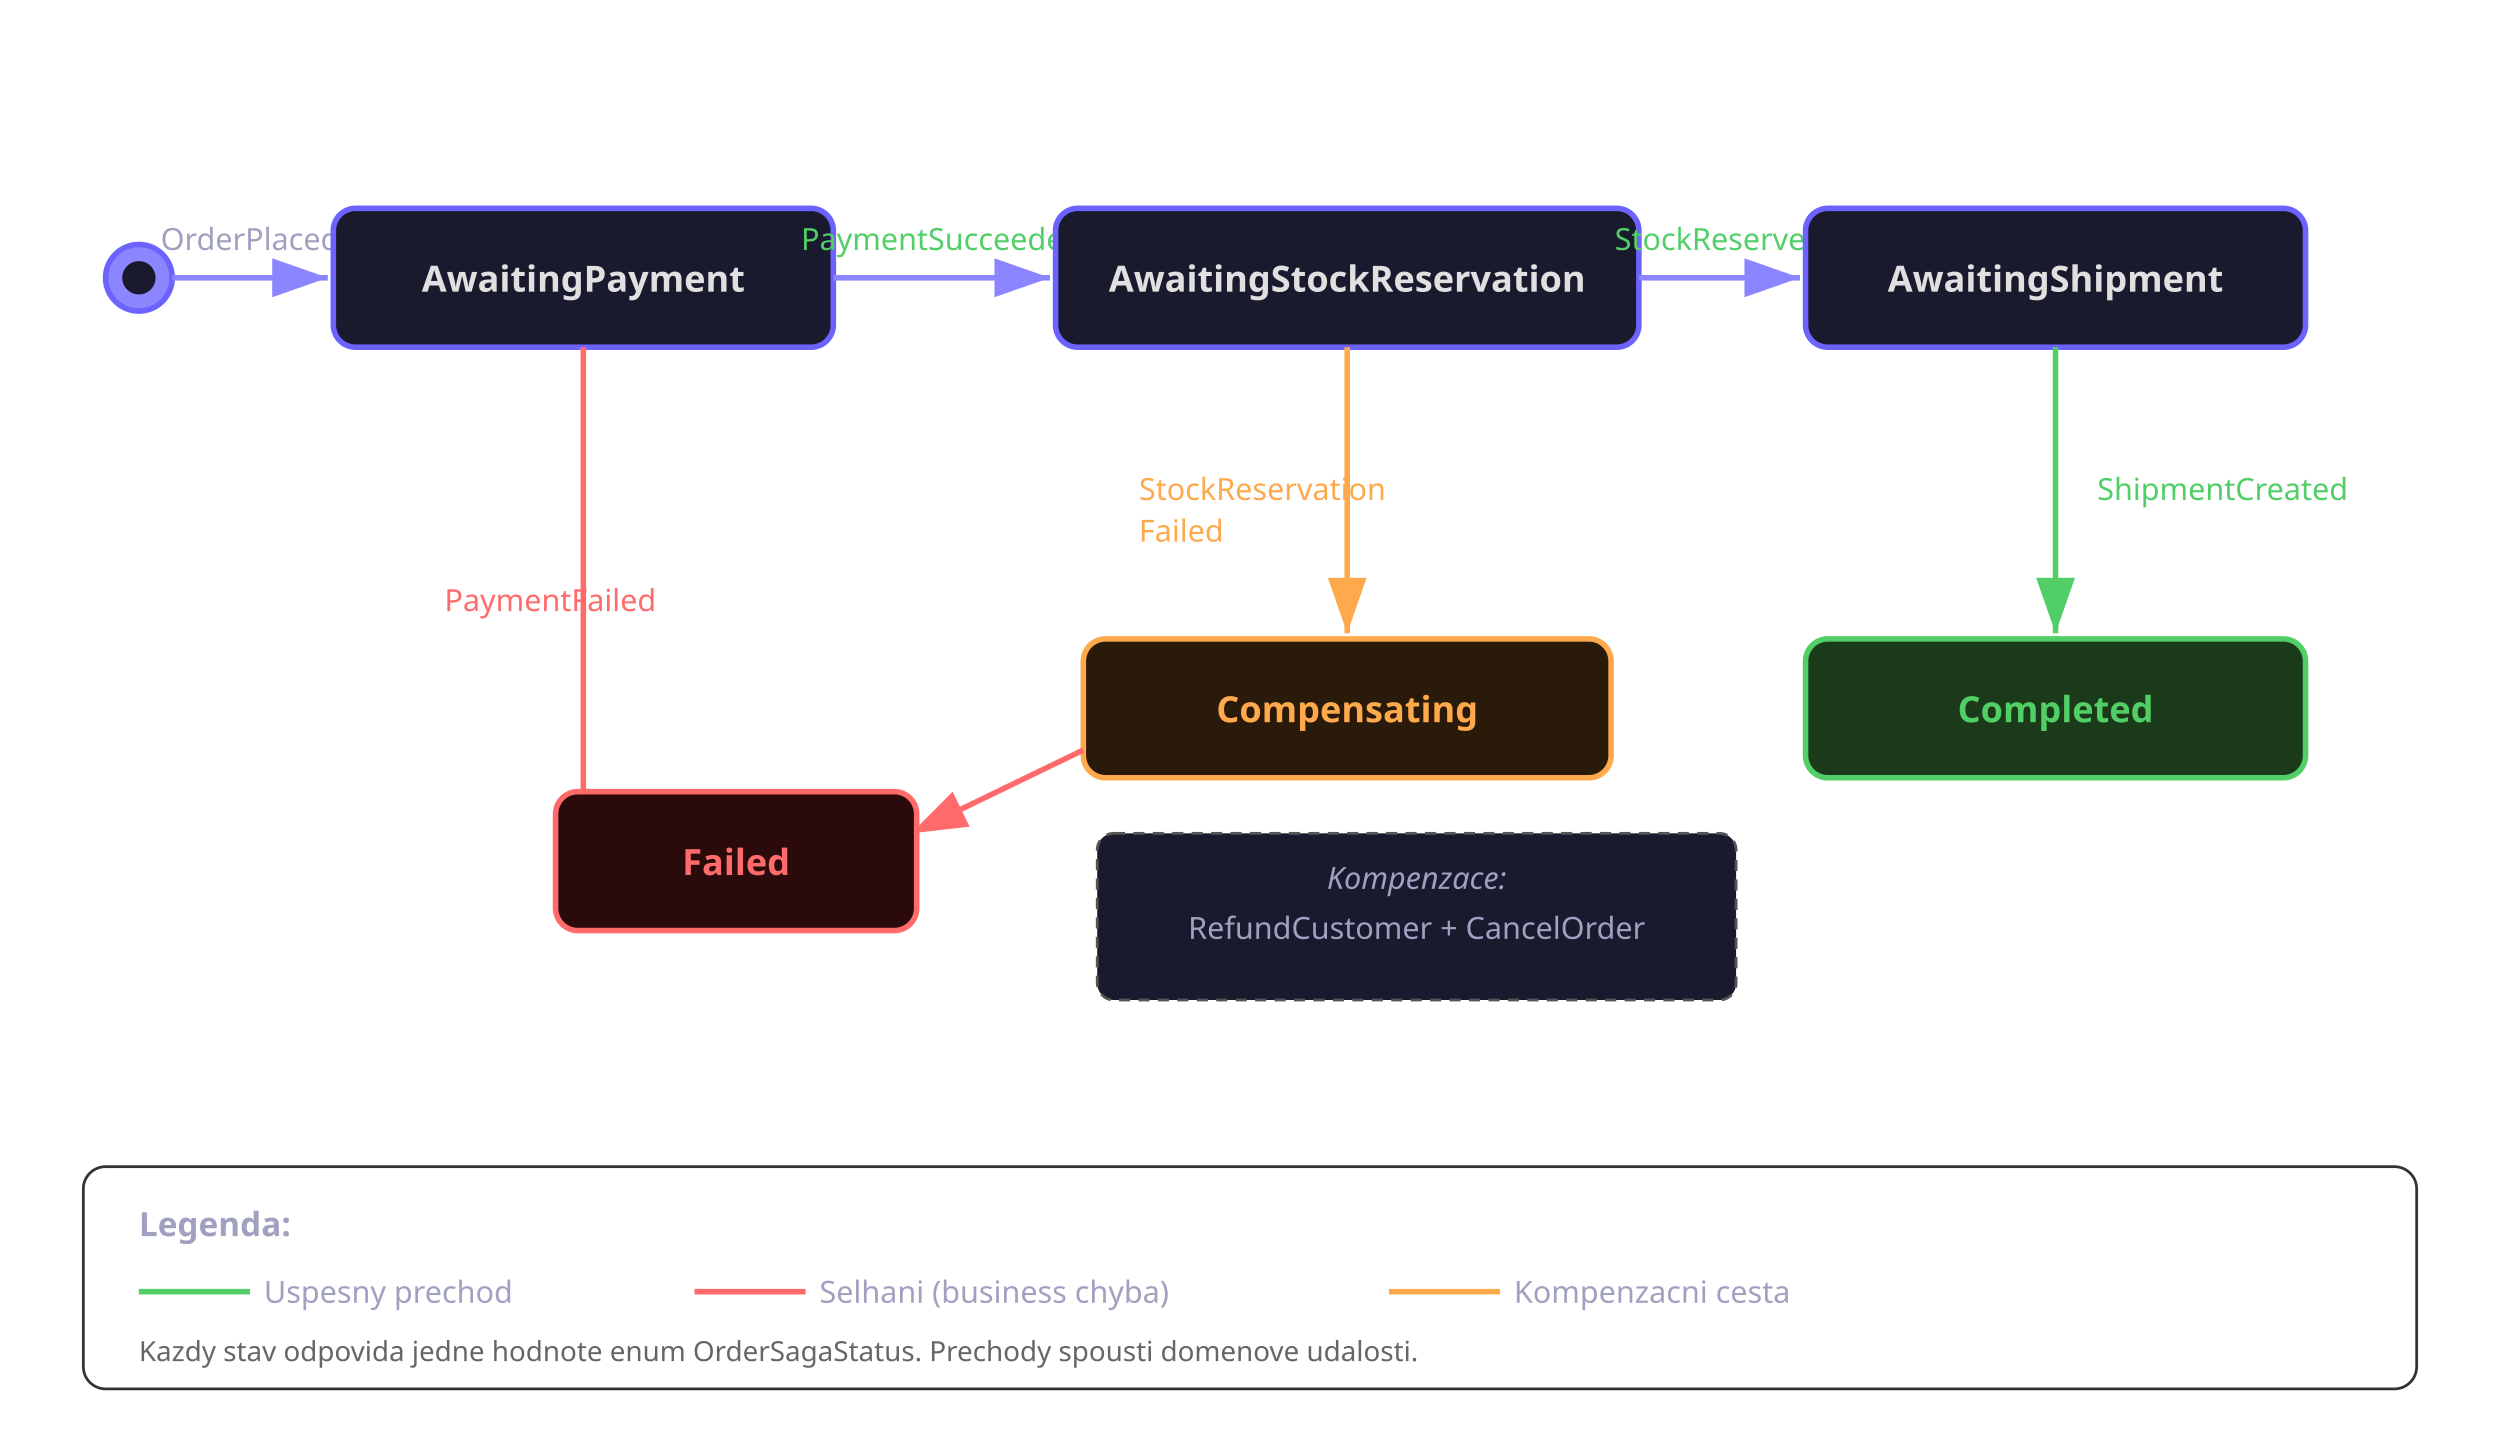
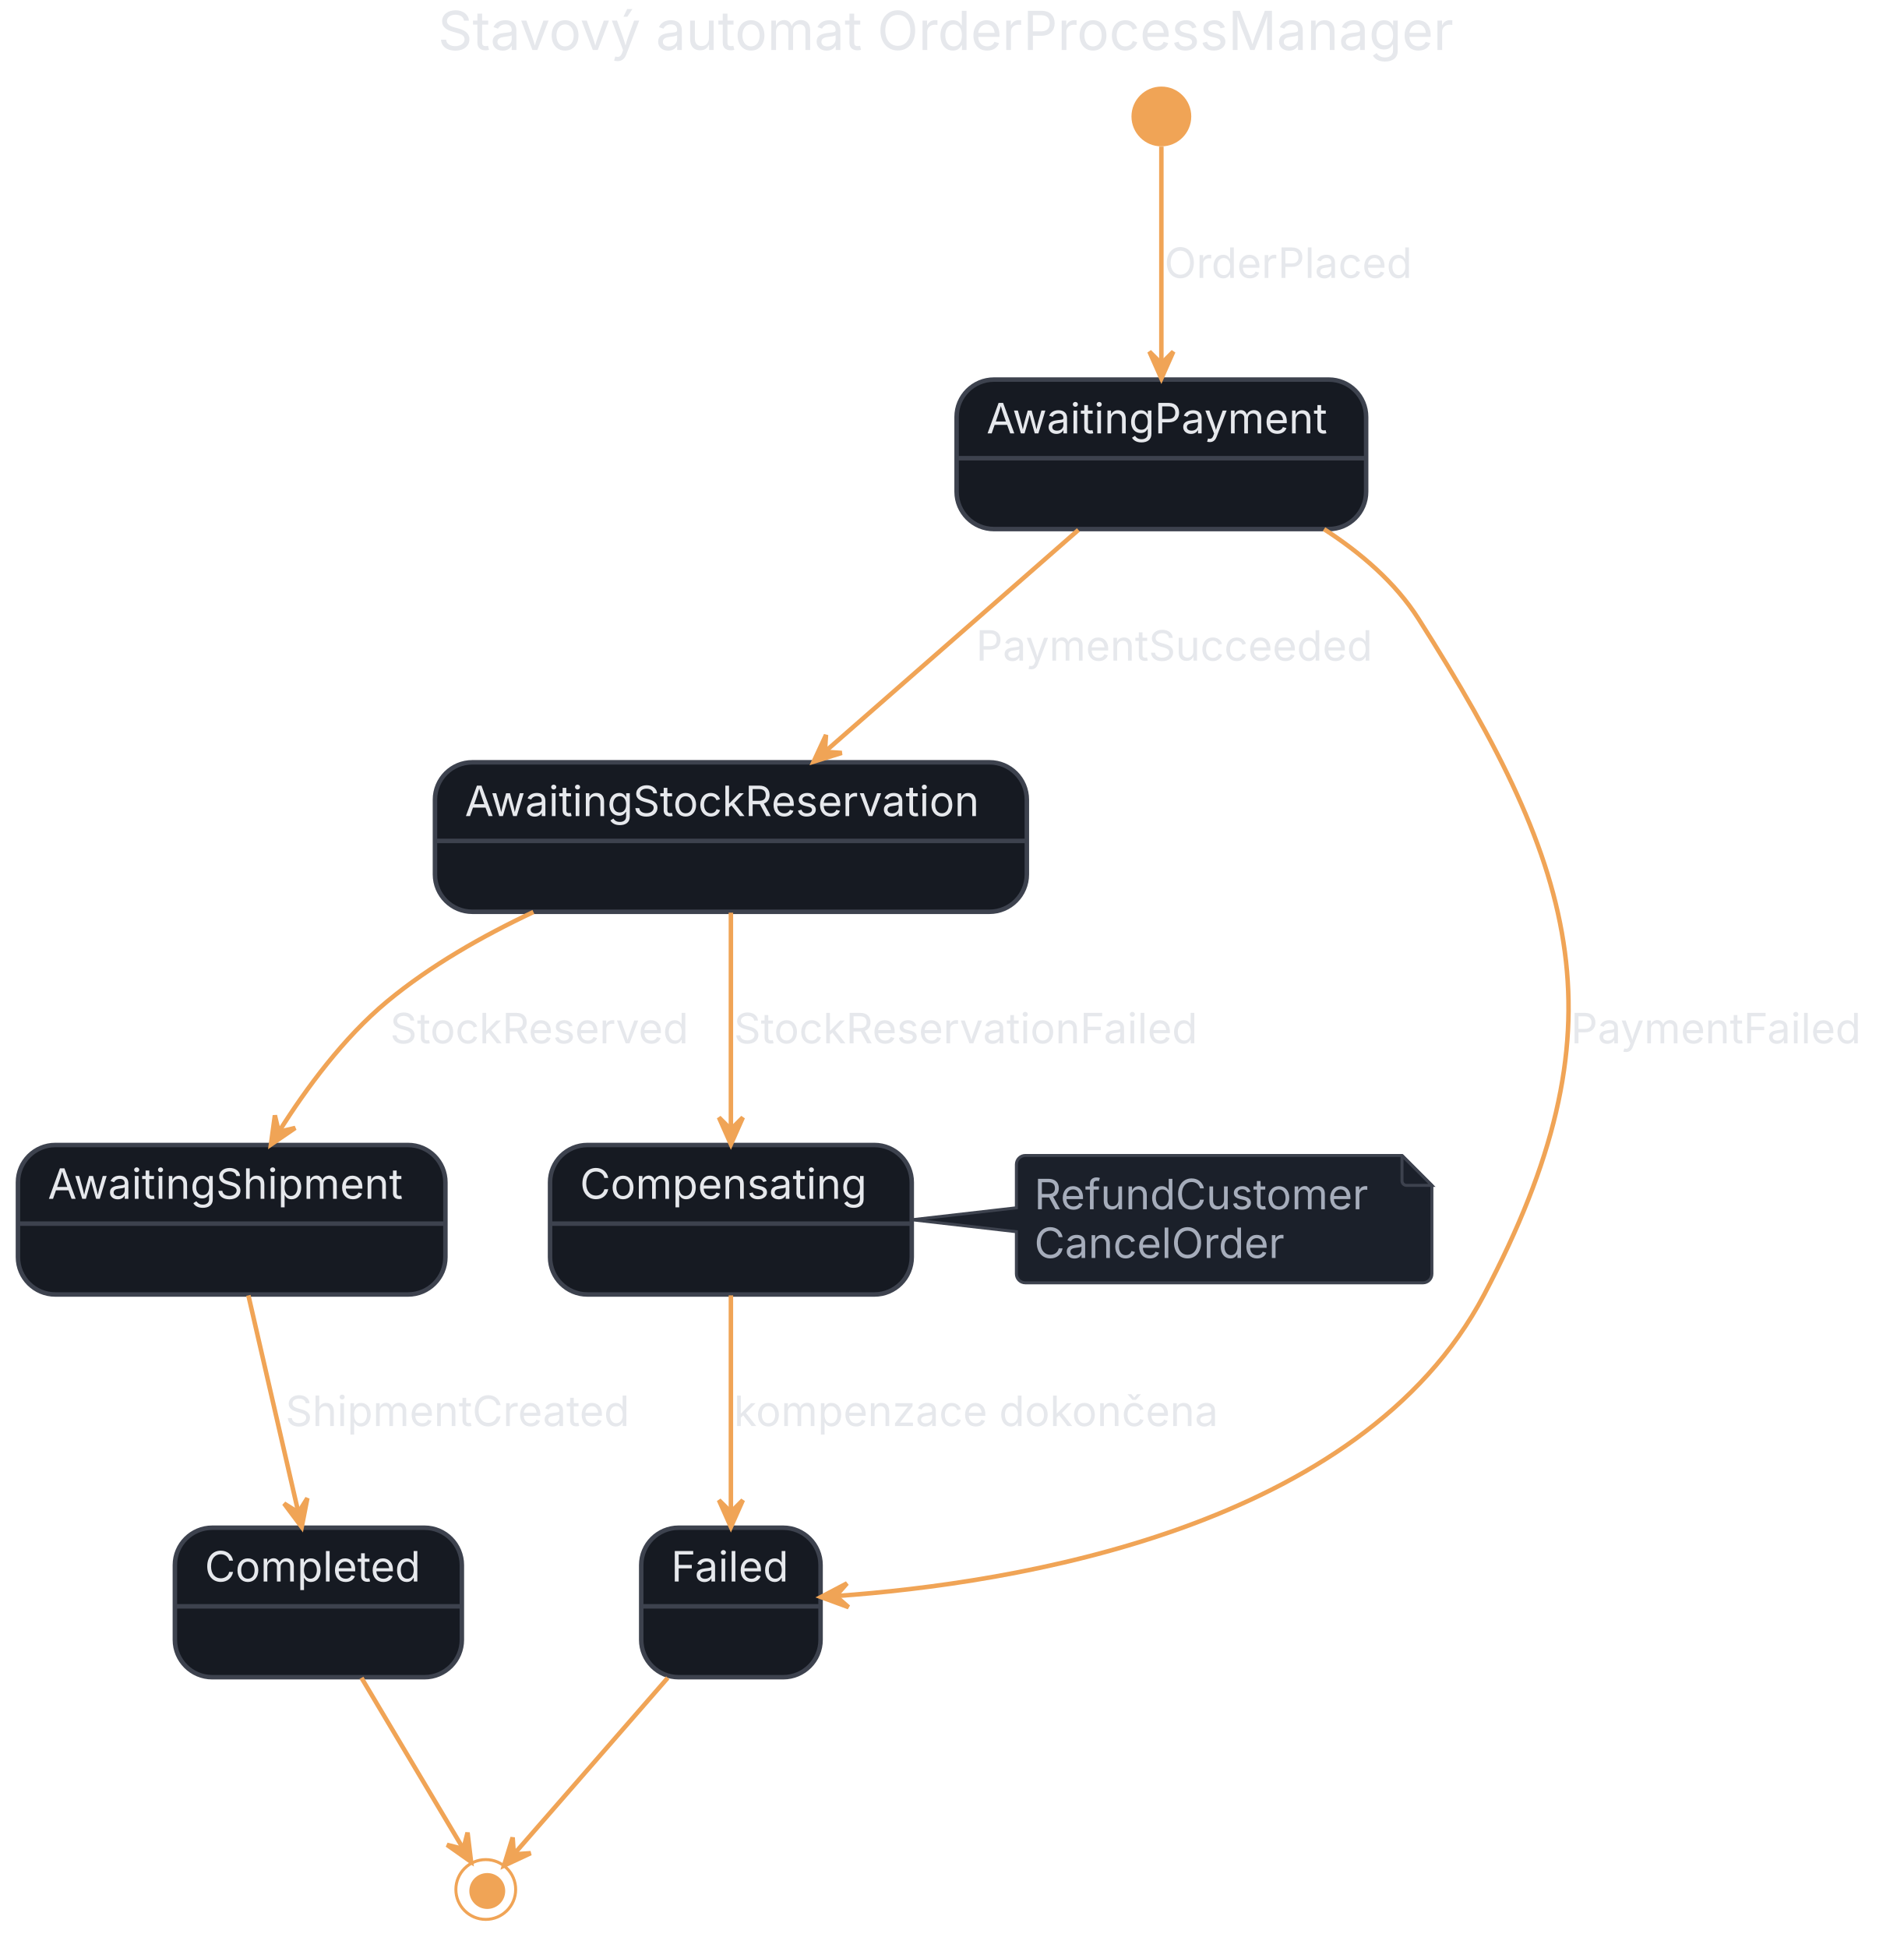
- <svg xmlns="http://www.w3.org/2000/svg" contentStyleType="text/css" preserveAspectRatio="none" style="aspect-ratio:1.731" version="1.1" viewBox="0 0 900 520" zoomAndPan="magnify" font-family="Nunito, sans-serif" font-size="13">
-   <defs>
-     <marker id="arrowhead" markerWidth="10" markerHeight="7" refX="10" refY="3.5" orient="auto">
-       <polygon points="0 0, 10 3.5, 0 7" fill="#8b85ff" />
-     </marker>
-     <marker id="arrowhead-red" markerWidth="10" markerHeight="7" refX="10" refY="3.5" orient="auto">
-       <polygon points="0 0, 10 3.5, 0 7" fill="#ff6b6b" />
-     </marker>
-     <marker id="arrowhead-green" markerWidth="10" markerHeight="7" refX="10" refY="3.5" orient="auto">
-       <polygon points="0 0, 10 3.5, 0 7" fill="#51cf66" />
-     </marker>
-     <marker id="arrowhead-orange" markerWidth="10" markerHeight="7" refX="10" refY="3.5" orient="auto">
-       <polygon points="0 0, 10 3.5, 0 7" fill="#ffa94d" />
-     </marker>
-   </defs>
-   <rect width="900" height="520" fill="none" />
-   <circle cx="50" cy="100" r="12" fill="#8b85ff" stroke="#6c63ff" stroke-width="2" />
-   <circle cx="50" cy="100" r="6" fill="#1a1a2e" />
-   <line x1="62" y1="100" x2="118" y2="100" stroke="#8b85ff" stroke-width="2" marker-end="url(#arrowhead)" />
-   <text x="90" y="90" text-anchor="middle" fill="#a0a0c0" font-size="11">OrderPlaced</text>
-   <rect x="120" y="75" width="180" height="50" rx="8" fill="#1a1a2e" stroke="#6c63ff" stroke-width="2" />
-   <text x="210" y="105" text-anchor="middle" fill="#e0e0e0" font-weight="600">AwaitingPayment</text>
-   <line x1="300" y1="100" x2="378" y2="100" stroke="#8b85ff" stroke-width="2" marker-end="url(#arrowhead)" />
-   <text x="339" y="90" text-anchor="middle" fill="#51cf66" font-size="11">PaymentSucceeded</text>
-   <rect x="380" y="75" width="210" height="50" rx="8" fill="#1a1a2e" stroke="#6c63ff" stroke-width="2" />
-   <text x="485" y="105" text-anchor="middle" fill="#e0e0e0" font-weight="600">AwaitingStockReservation</text>
-   <line x1="590" y1="100" x2="648" y2="100" stroke="#8b85ff" stroke-width="2" marker-end="url(#arrowhead)" />
-   <text x="619" y="90" text-anchor="middle" fill="#51cf66" font-size="11">StockReserved</text>
-   <rect x="650" y="75" width="180" height="50" rx="8" fill="#1a1a2e" stroke="#6c63ff" stroke-width="2" />
-   <text x="740" y="105" text-anchor="middle" fill="#e0e0e0" font-weight="600">AwaitingShipment</text>
-   <line x1="740" y1="125" x2="740" y2="228" stroke="#51cf66" stroke-width="2" marker-end="url(#arrowhead-green)" />
-   <text x="755" y="180" fill="#51cf66" font-size="11">ShipmentCreated</text>
-   <rect x="650" y="230" width="180" height="50" rx="8" fill="#1a3a1a" stroke="#51cf66" stroke-width="2" />
-   <text x="740" y="260" text-anchor="middle" fill="#51cf66" font-weight="700">Completed</text>
-   <path d="M 210 125 L 210 310 L 298 310" stroke="#ff6b6b" stroke-width="2" fill="none" marker-end="url(#arrowhead-red)" />
-   <text x="160" y="220" fill="#ff6b6b" font-size="11">PaymentFailed</text>
-   <line x1="485" y1="125" x2="485" y2="228" stroke="#ffa94d" stroke-width="2" marker-end="url(#arrowhead-orange)" />
-   <text x="410" y="180" fill="#ffa94d" font-size="11">StockReservation</text>
-   <text x="410" y="195" fill="#ffa94d" font-size="11">Failed</text>
-   <rect x="390" y="230" width="190" height="50" rx="8" fill="#2a1a0a" stroke="#ffa94d" stroke-width="2" />
-   <text x="485" y="260" text-anchor="middle" fill="#ffa94d" font-weight="600">Compensating</text>
-   <line x1="390" y1="270" x2="328" y2="300" stroke="#ff6b6b" stroke-width="2" marker-end="url(#arrowhead-red)" />
-   <rect x="200" y="285" width="130" height="50" rx="8" fill="#2a0a0a" stroke="#ff6b6b" stroke-width="2" />
-   <text x="265" y="315" text-anchor="middle" fill="#ff6b6b" font-weight="700">Failed</text>
-   <rect x="395" y="300" width="230" height="60" rx="6" fill="#1a1a2e" stroke="#555" stroke-width="1" stroke-dasharray="4,3" />
-   <text x="510" y="320" text-anchor="middle" fill="#a0a0c0" font-size="11" font-style="italic">Kompenzace:</text>
-   <text x="510" y="338" text-anchor="middle" fill="#a0a0c0" font-size="11">RefundCustomer + CancelOrder</text>
-   <rect x="30" y="420" width="840" height="80" rx="8" fill="none" stroke="#333" stroke-width="1" />
-   <text x="50" y="445" fill="#a0a0c0" font-size="12" font-weight="600">Legenda:</text>
-   <line x1="50" y1="465" x2="90" y2="465" stroke="#51cf66" stroke-width="2" />
-   <text x="95" y="469" fill="#a0a0c0" font-size="11">Uspesny prechod</text>
-   <line x1="250" y1="465" x2="290" y2="465" stroke="#ff6b6b" stroke-width="2" />
-   <text x="295" y="469" fill="#a0a0c0" font-size="11">Selhani (business chyba)</text>
-   <line x1="500" y1="465" x2="540" y2="465" stroke="#ffa94d" stroke-width="2" />
-   <text x="545" y="469" fill="#a0a0c0" font-size="11">Kompenzacni cesta</text>
-   <text x="50" y="490" fill="#666" font-size="10">Kazdy stav odpovida jedne hodnote enum OrderSagaStatus. Prechody spousti domenove udalosti.</text>
+ <svg xmlns="http://www.w3.org/2000/svg" contentScriptType="application/ecmascript" contentStyleType="text/css" height="1018.75px" preserveAspectRatio="none" style="width:995px;height:1018px;background:#11141A;" version="1.1" viewBox="0 0 995 1018" width="995.312px" zoomAndPan="magnify">
+   <defs />
+   <g>
+     <text fill="#E6E8EC" font-family="Inter, ui-sans-serif, system-ui, -apple-system, sans-serif" font-size="28.125" lengthAdjust="spacingAndGlyphs" textLength="550" x="228.906" y="26.106">Stavový automat OrderProcessManager</text>
+     <ellipse cx="607.031" cy="60.864" fill="#F0A456" rx="15.625" ry="15.625" style="stroke: none; stroke-width: 1.562;" />
+     <rect fill="#161A22" height="78.125" rx="19.531" ry="19.531" style="stroke: #3D424E; stroke-width: 2.344;" width="214.062" x="500" y="198.364" />
+     <line style="stroke: #3D424E; stroke-width: 2.344;" x1="500" x2="714.062" y1="239.453" y2="239.453" />
+     <text fill="#E6E8EC" font-family="Inter, ui-sans-serif, system-ui, -apple-system, sans-serif" font-size="21.875" lengthAdjust="spacingAndGlyphs" textLength="182.812" x="515.625" y="226.482">AwaitingPayment</text>
+     <rect fill="#161A22" height="78.125" rx="19.531" ry="19.531" style="stroke: #3D424E; stroke-width: 2.344;" width="309.375" x="227.344" y="398.364" />
+     <line style="stroke: #3D424E; stroke-width: 2.344;" x1="227.344" x2="536.719" y1="439.453" y2="439.453" />
+     <text fill="#E6E8EC" font-family="Inter, ui-sans-serif, system-ui, -apple-system, sans-serif" font-size="21.875" lengthAdjust="spacingAndGlyphs" textLength="278.125" x="242.969" y="426.482">AwaitingStockReservation</text>
+     <rect fill="#161A22" height="78.125" rx="19.531" ry="19.531" style="stroke: #3D424E; stroke-width: 2.344;" width="93.75" x="335.156" y="798.364" />
+     <line style="stroke: #3D424E; stroke-width: 2.344;" x1="335.156" x2="428.906" y1="839.453" y2="839.453" />
+     <text fill="#E6E8EC" font-family="Inter, ui-sans-serif, system-ui, -apple-system, sans-serif" font-size="21.875" lengthAdjust="spacingAndGlyphs" textLength="62.5" x="350.781" y="826.482">Failed</text>
+     <rect fill="#161A22" height="78.125" rx="19.531" ry="19.531" style="stroke: #3D424E; stroke-width: 2.344;" width="223.438" x="9.375" y="598.364" />
+     <line style="stroke: #3D424E; stroke-width: 2.344;" x1="9.375" x2="232.812" y1="639.453" y2="639.453" />
+     <text fill="#E6E8EC" font-family="Inter, ui-sans-serif, system-ui, -apple-system, sans-serif" font-size="21.875" lengthAdjust="spacingAndGlyphs" textLength="192.188" x="25" y="626.482">AwaitingShipment</text>
+     <rect fill="#161A22" height="78.125" rx="19.531" ry="19.531" style="stroke: #3D424E; stroke-width: 2.344;" width="189.062" x="287.5" y="598.364" />
+     <line style="stroke: #3D424E; stroke-width: 2.344;" x1="287.5" x2="476.562" y1="639.453" y2="639.453" />
+     <text fill="#E6E8EC" font-family="Inter, ui-sans-serif, system-ui, -apple-system, sans-serif" font-size="21.875" lengthAdjust="spacingAndGlyphs" textLength="157.812" x="303.125" y="626.482">Compensating</text>
+     <rect fill="#161A22" height="78.125" rx="19.531" ry="19.531" style="stroke: #3D424E; stroke-width: 2.344;" width="150" x="91.406" y="798.364" />
+     <line style="stroke: #3D424E; stroke-width: 2.344;" x1="91.406" x2="241.406" y1="839.453" y2="839.453" />
+     <text fill="#E6E8EC" font-family="Inter, ui-sans-serif, system-ui, -apple-system, sans-serif" font-size="21.875" lengthAdjust="spacingAndGlyphs" textLength="118.75" x="107.031" y="826.482">Completed</text>
+     <ellipse cx="253.906" cy="987.427" fill="none" rx="15.625" ry="15.625" style="stroke: #F0A456; stroke-width: 1.562;" />
+     <ellipse cx="254.688" cy="988.208" fill="#F0A456" rx="9.375" ry="9.375" style="stroke: none; stroke-width: 1.562;" />
+     <path d="M531.25,608.52 L531.25,631.177 L476.703,637.427 L531.25,643.677 L531.25,665.698 A4.688,4.688 0 0 0 535.938,670.386 L743.75,670.386 A4.688,4.688 0 0 0 748.438,665.698 L748.438,619.458 L732.812,603.833 L535.938,603.833 A4.688,4.688 0 0 0 531.25,608.52 " fill="#1B202A" style="stroke: #3D424E; stroke-width: 1.562;" />
+     <path d="M732.812,603.833 L732.812,617.114 A2.344,2.344 0 0 0 735.156,619.458 L748.438,619.458 L732.812,603.833 " fill="#1B202A" style="stroke: #3D424E; stroke-width: 1.562;" />
+     <text fill="#A6ADBB" font-family="Inter, ui-sans-serif, system-ui, -apple-system, sans-serif" font-size="21.875" lengthAdjust="spacingAndGlyphs" textLength="184.375" x="540.625" y="631.95">RefundCustomer</text>
+     <text fill="#A6ADBB" font-family="Inter, ui-sans-serif, system-ui, -apple-system, sans-serif" font-size="21.875" lengthAdjust="spacingAndGlyphs" textLength="134.375" x="540.625" y="657.414">CancelOrder</text>
+     <path d="M607.031,76.614 C607.031,101.099 607.031,152.224 607.031,189.989 " fill="none" id="*start-&gt;AwaitingPayment" style="stroke: #F0A456; stroke-width: 2.344;" />
+     <polygon fill="#F0A456" points="607.031,197.817,613.281,183.755,607.031,190.005,600.781,183.755,607.031,197.817" style="stroke: #F0A456; stroke-width: 2.344;" />
+     <text fill="#E6E8EC" font-family="Inter, ui-sans-serif, system-ui, -apple-system, sans-serif" font-size="21.875" lengthAdjust="spacingAndGlyphs" textLength="132.812" x="608.594" y="145.232">OrderPlaced</text>
+     <path d="M563.656,276.942 C525.828,310.036 471,358.021 431.484,392.599 " fill="none" id="AwaitingPayment-&gt;AwaitingStockReservation" style="stroke: #F0A456; stroke-width: 2.344;" />
+     <polygon fill="#F0A456" points="425.281,398.021,439.981,393.468,431.162,392.877,431.752,384.058,425.281,398.021" style="stroke: #F0A456; stroke-width: 2.344;" />
+     <text fill="#E6E8EC" font-family="Inter, ui-sans-serif, system-ui, -apple-system, sans-serif" font-size="21.875" lengthAdjust="spacingAndGlyphs" textLength="217.188" x="510.156" y="345.232">PaymentSucceeded</text>
+     <path d="M692.062,276.536 C711.125,288.817 729.266,304.317 741.406,323.364 C826.125,456.349 849.281,536.974 775.781,676.489 C711.219,799.036 529.422,827.552 437.188,834.052 " fill="none" id="AwaitingPayment-&gt;Failed" style="stroke: #F0A456; stroke-width: 2.344;" />
+     <polygon fill="#F0A456" points="429.094,834.583,443.537,839.895,436.889,834.069,442.715,827.422,429.094,834.583" style="stroke: #F0A456; stroke-width: 2.344;" />
+     <text fill="#E6E8EC" font-family="Inter, ui-sans-serif, system-ui, -apple-system, sans-serif" font-size="21.875" lengthAdjust="spacingAndGlyphs" textLength="156.25" x="821.094" y="545.232">PaymentFailed</text>
+     <path d="M278.812,476.614 C252.281,489.083 224.891,504.661 202.344,523.364 C179.656,542.177 160.094,568.708 145.859,591.27 " fill="none" id="AwaitingStockReservation-&gt;AwaitingShipment" style="stroke: #F0A456; stroke-width: 2.344;" />
+     <polygon fill="#F0A456" points="141.609,598.13,154.315,589.448,145.714,591.482,143.679,582.881,141.609,598.13" style="stroke: #F0A456; stroke-width: 2.344;" />
+     <text fill="#E6E8EC" font-family="Inter, ui-sans-serif, system-ui, -apple-system, sans-serif" font-size="21.875" lengthAdjust="spacingAndGlyphs" textLength="164.062" x="203.906" y="545.232">StockReserved</text>
+     <path d="M382.031,476.942 C382.031,509.224 382.031,555.661 382.031,590.005 " fill="none" id="AwaitingStockReservation-&gt;Compensating" style="stroke: #F0A456; stroke-width: 2.344;" />
+     <polygon fill="#F0A456" points="382.031,598.02,388.281,583.958,382.031,590.208,375.781,583.958,382.031,598.02" style="stroke: #F0A456; stroke-width: 2.344;" />
+     <text fill="#E6E8EC" font-family="Inter, ui-sans-serif, system-ui, -apple-system, sans-serif" font-size="21.875" lengthAdjust="spacingAndGlyphs" textLength="251.562" x="383.594" y="545.232">StockReservationFailed</text>
+     <path d="M129.828,676.942 C137.266,709.224 147.953,755.661 155.859,790.005 " fill="none" id="AwaitingShipment-&gt;Completed" style="stroke: #F0A456; stroke-width: 2.344;" />
+     <polygon fill="#F0A456" points="157.703,798.02,160.66,782.918,155.961,790.405,148.475,785.706,157.703,798.02" style="stroke: #F0A456; stroke-width: 2.344;" />
+     <text fill="#E6E8EC" font-family="Inter, ui-sans-serif, system-ui, -apple-system, sans-serif" font-size="21.875" lengthAdjust="spacingAndGlyphs" textLength="189.062" x="149.219" y="745.232">ShipmentCreated</text>
+     <path d="M382.031,676.942 C382.031,709.224 382.031,755.661 382.031,790.005 " fill="none" id="Compensating-&gt;Failed" style="stroke: #F0A456; stroke-width: 2.344;" />
+     <polygon fill="#F0A456" points="382.031,798.02,388.281,783.958,382.031,790.208,375.781,783.958,382.031,798.02" style="stroke: #F0A456; stroke-width: 2.344;" />
+     <text fill="#E6E8EC" font-family="Inter, ui-sans-serif, system-ui, -apple-system, sans-serif" font-size="21.875" lengthAdjust="spacingAndGlyphs" textLength="268.75" x="383.594" y="745.232">kompenzace dokončena</text>
+     <path d="M188.938,876.817 C205.859,905.224 228.375,943.005 241.969,965.833 " fill="none" id="Completed-&gt;*end" style="stroke: #F0A456; stroke-width: 2.344;" />
+     <polygon fill="#F0A456" points="246.219,972.958,244.381,957.679,242.216,966.249,233.646,964.084,246.219,972.958" style="stroke: #F0A456; stroke-width: 2.344;" />
+     <path d="M349.031,876.817 C323.234,906.395 288.562,946.145 269,968.567 " fill="none" id="Failed-&gt;*end" style="stroke: #F0A456; stroke-width: 2.344;" />
+     <polygon fill="#F0A456" points="263.438,974.942,277.387,968.445,268.569,969.052,267.962,960.234,263.438,974.942" style="stroke: #F0A456; stroke-width: 2.344;" />
+   </g>
</svg>
